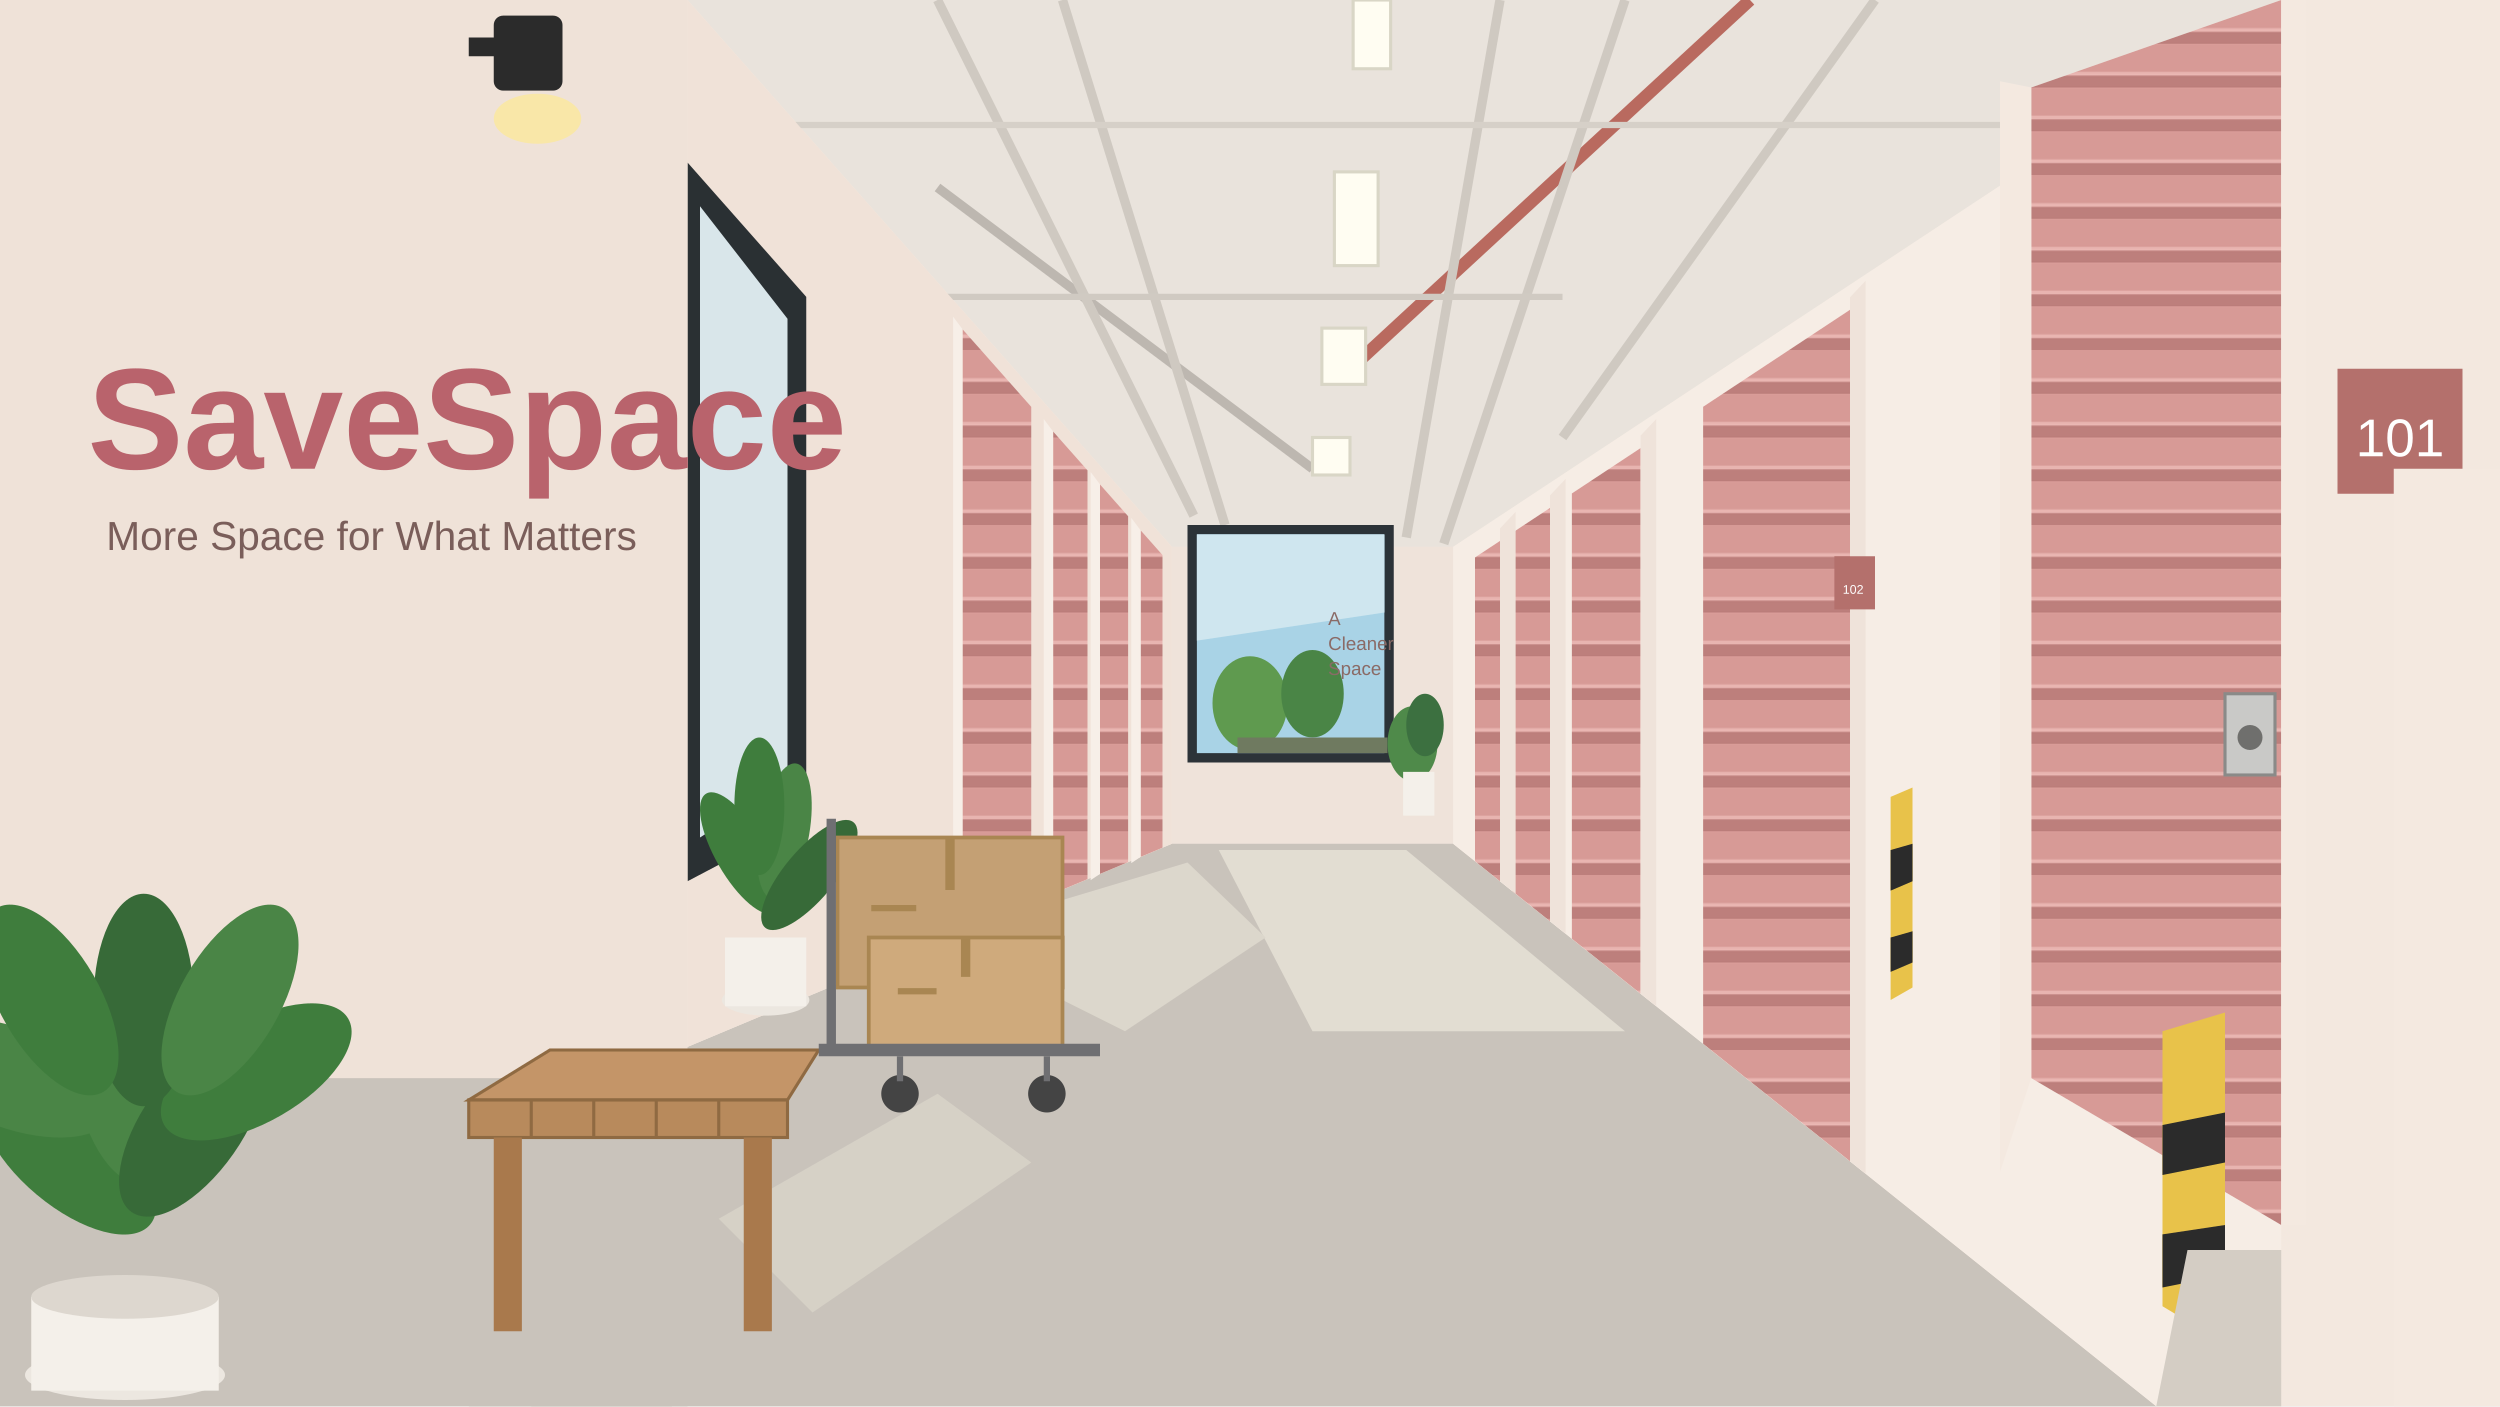
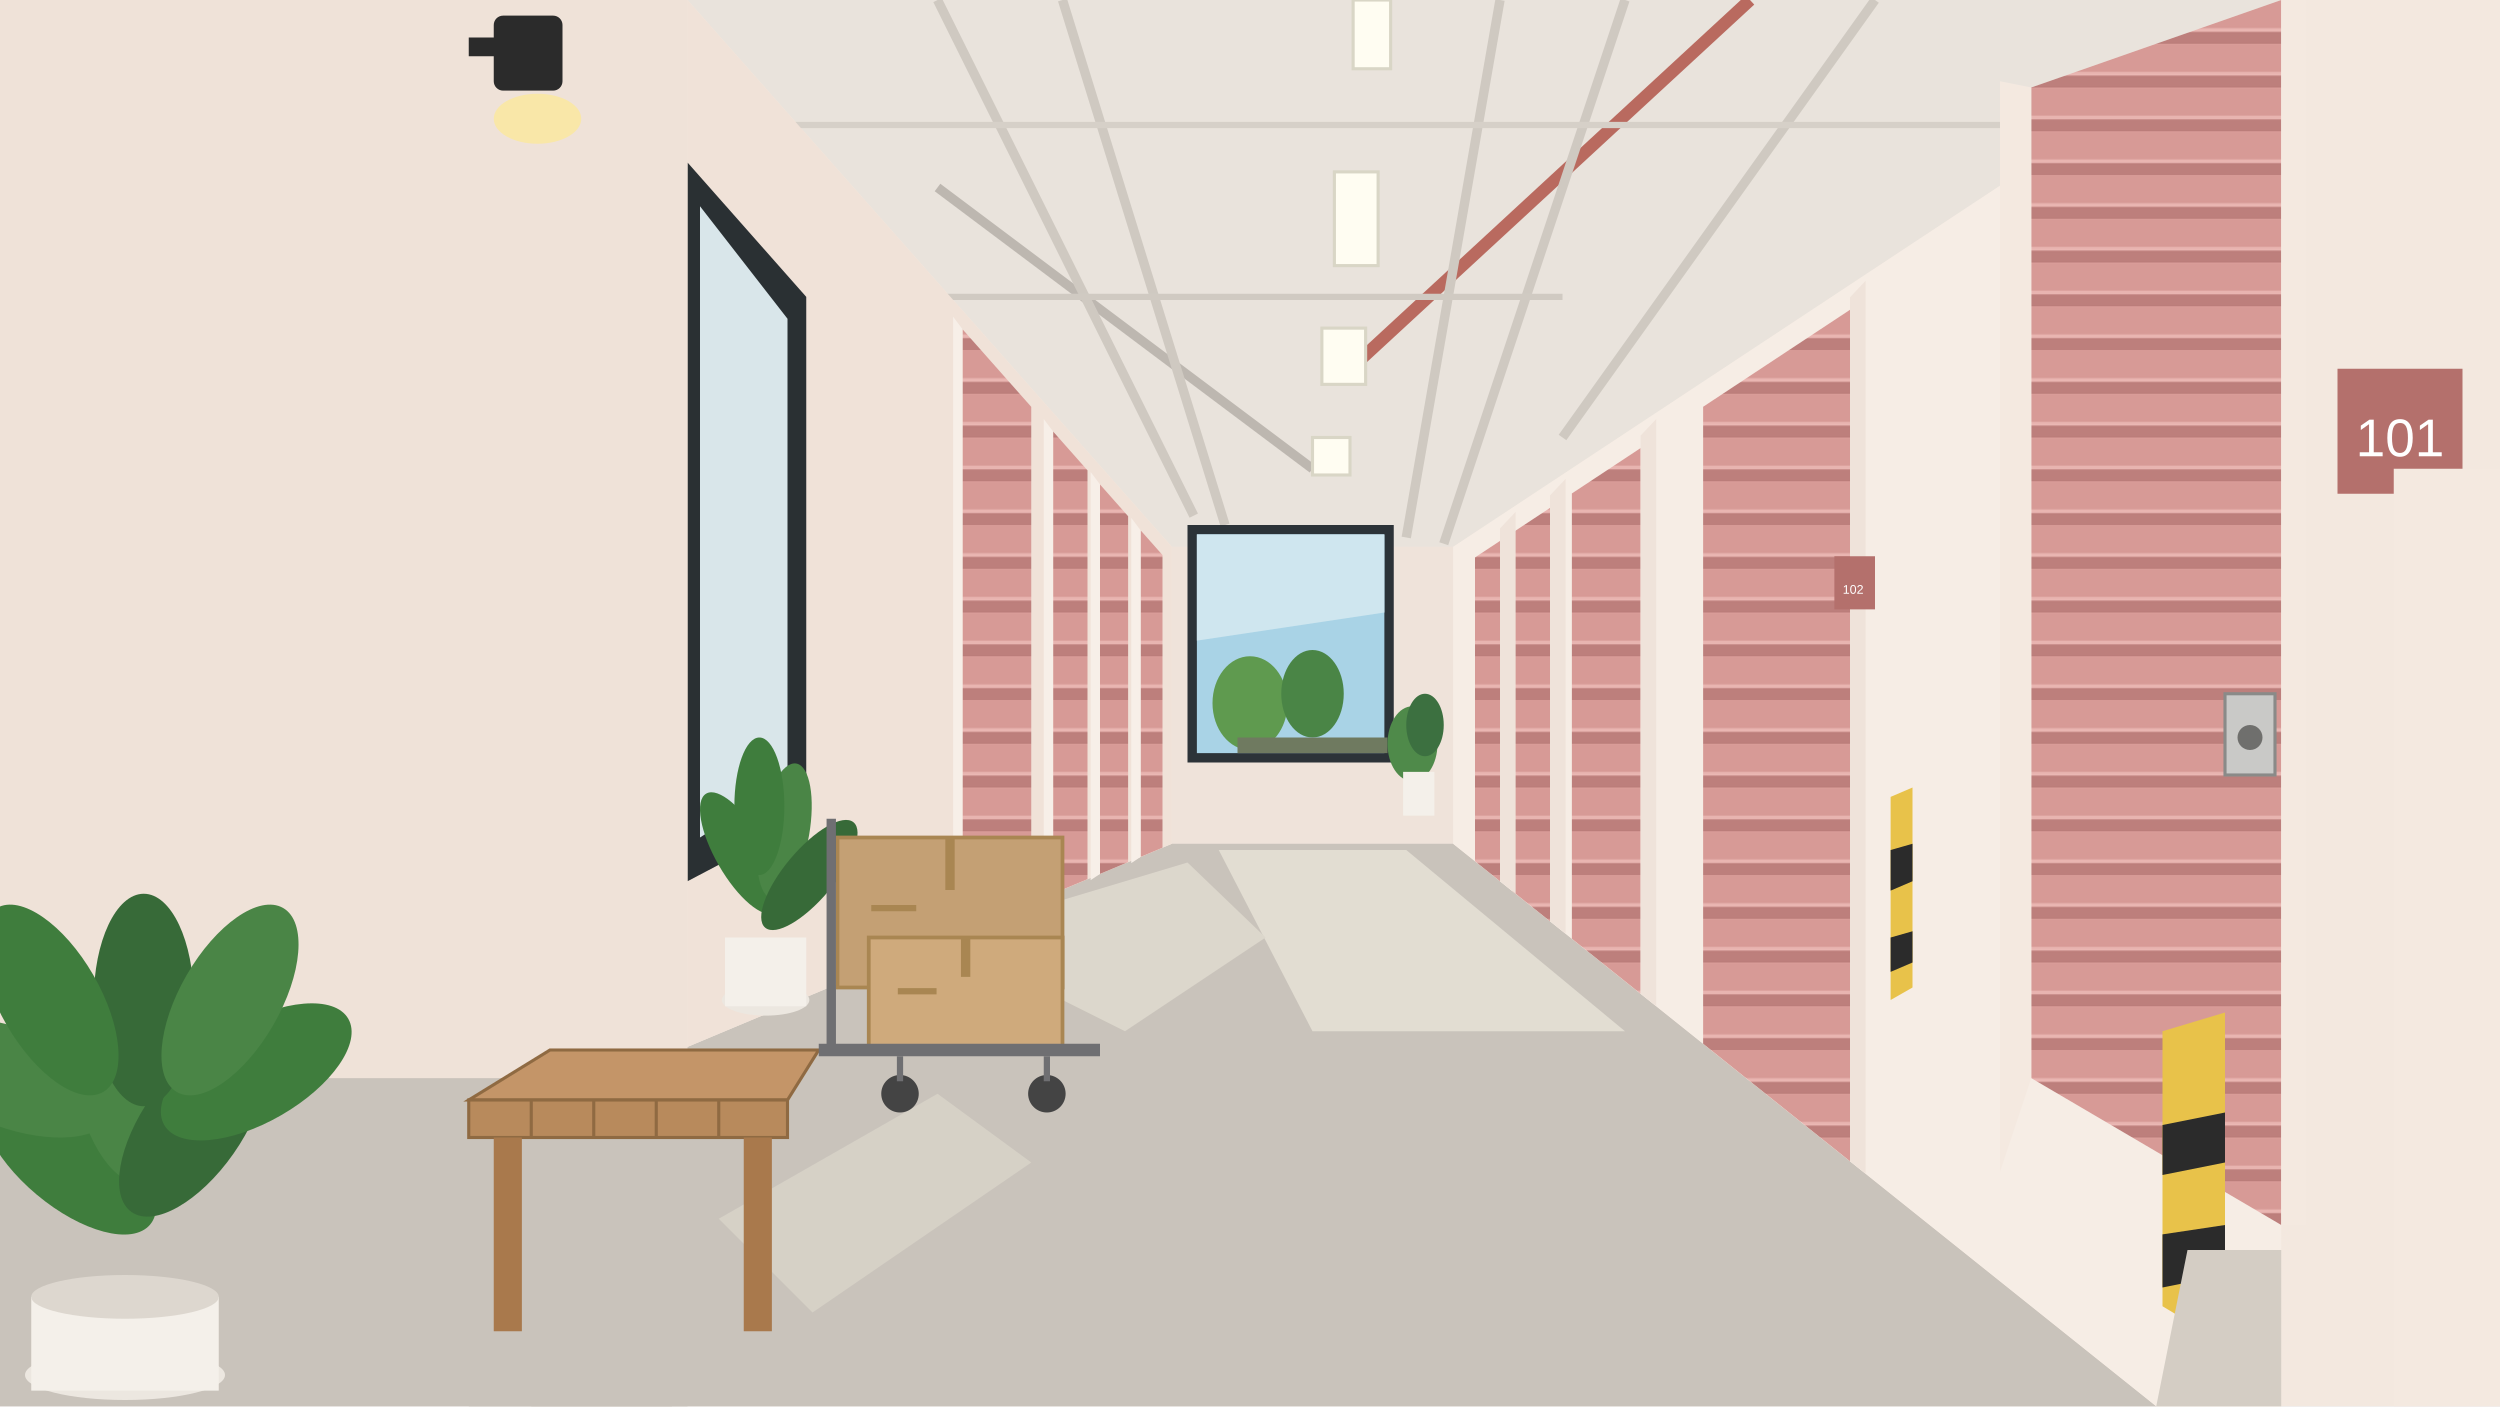
<svg xmlns="http://www.w3.org/2000/svg" viewBox="0 0 800 450" width="800" height="450">
  <defs>
    <pattern id="corr" width="10" height="10" patternUnits="userSpaceOnUse">
      <rect width="10" height="10" fill="#a9aaa5" />
      <rect width="4" height="10" fill="#9a9b96" />
      <rect x="4" width="1.5" height="10" fill="#c3c4bf" />
    </pattern>
    <pattern id="slat" width="10" height="14" patternUnits="userSpaceOnUse">
      <rect width="10" height="14" fill="#d79a96" />
      <rect y="10" width="10" height="4" fill="#bd7f7c" />
      <rect y="9" width="10" height="1.2" fill="#e8b4b0" />
    </pattern>
    <pattern id="slatw" width="10" height="9" patternUnits="userSpaceOnUse">
      <rect width="10" height="9" fill="#d79a96" />
      <rect y="6" width="10" height="3" fill="#bd7f7c" />
    </pattern>
  </defs>
  <rect x="0" y="0" width="800" height="450" fill="#f3e8df" />
  <polygon points="220,0 730,0 465,175 375,175" fill="#e9e3dc" />
  <line x1="560" y1="0" x2="430" y2="120" stroke="#b96a5f" stroke-width="4" />
  <line x1="300" y1="60" x2="420" y2="150" stroke="#bdb7b0" stroke-width="3" />
  <line x1="300" y1="0" x2="382" y2="165" stroke="#cfc9c1" stroke-width="3" />
  <line x1="340" y1="0" x2="392" y2="168" stroke="#cfc9c1" stroke-width="3" />
  <line x1="480" y1="0" x2="450" y2="172" stroke="#cfc9c1" stroke-width="3" />
  <line x1="520" y1="0" x2="462" y2="174" stroke="#cfc9c1" stroke-width="3" />
  <line x1="600" y1="0" x2="500" y2="140" stroke="#cfc9c1" stroke-width="3" />
  <line x1="250" y1="40" x2="640" y2="40" stroke="#d6d0c8" stroke-width="2" />
  <line x1="285" y1="95" x2="500" y2="95" stroke="#d0cac2" stroke-width="2" />
  <rect x="433" y="0" width="12" height="22" fill="#fffdf2" stroke="#d9d6c6" stroke-width="1" />
  <rect x="427" y="55" width="14" height="30" fill="#fffdf2" stroke="#d9d6c6" stroke-width="1" />
  <rect x="423" y="105" width="14" height="18" fill="#fffdf2" stroke="#d9d6c6" stroke-width="1" />
  <rect x="420" y="140" width="12" height="12" fill="#fffdf2" stroke="#d9d6c6" stroke-width="1" />
  <rect x="375" y="175" width="90" height="95" fill="#efe3da" />
  <rect x="380" y="168" width="66" height="76" fill="#2c3338" />
  <rect x="383" y="171" width="60" height="70" fill="#a9d3e6" />
  <polygon points="383,171 443,171 443,196 383,205" fill="#cfe6ef" />
  <ellipse cx="400" cy="225" rx="12" ry="15" fill="#5f9a4f" />
  <ellipse cx="420" cy="222" rx="10" ry="14" fill="#4a8546" />
  <rect x="396" y="236" width="48" height="5" fill="#6f7a60" />
-   <text x="425" y="200" font-family="Arial,sans-serif" font-size="6" font-weight="normal" fill="#8a6a66" text-anchor="start" letter-spacing="0">A</text>
-   <text x="425" y="208" font-family="Arial,sans-serif" font-size="6" font-weight="normal" fill="#8a6a66" text-anchor="start" letter-spacing="0">Cleaner</text>
-   <text x="425" y="216" font-family="Arial,sans-serif" font-size="6" font-weight="normal" fill="#8a6a66" text-anchor="start" letter-spacing="0">Space</text>
  <ellipse cx="452" cy="238" rx="8" ry="12" fill="#4f8a4a" />
  <ellipse cx="456" cy="232" rx="6" ry="10" fill="#3c7040" />
  <rect x="449" y="247" width="10" height="14" fill="#f4f0ea" />
  <polygon points="150,450 220,335 375,270 465,270 690,450" fill="#c9c3bb" />
  <polygon points="390,272 450,272 520,330 420,330" fill="#e2ddd2" />
  <polygon points="300,300 380,276 405,300 360,330" fill="#dcd7cc" />
  <polygon points="230,390 300,350 330,372 260,420" fill="#d6d1c6" />
  <polygon points="220,0 375,175 375,270 220,335" fill="#f0e2d8" />
  <polygon points="220,52 258,95 258,262 220,282" fill="#2a3033" />
  <polygon points="224,66 252,102 252,250 224,268" fill="#d9e6ea" />
  <polygon points="308,105.355 330,130.194 330,288.871 308,298.097" fill="url(#slat)" />
  <polygon points="305,101.355 308,105.355 308,298.097 305,300.097" fill="#f7efe8" />
  <polygon points="337,138.097 348,150.516 348,281.323 337,285.935" fill="url(#slat)" />
  <polygon points="334,134.097 337,138.097 337,285.935 334,287.935" fill="#f7efe8" />
  <polygon points="352,155.032 361,165.194 361,275.871 352,279.645" fill="url(#slat)" />
  <polygon points="349,151.032 352,155.032 352,279.645 349,281.645" fill="#f7efe8" />
  <polygon points="365,169.71 372,177.613 372,271.258 365,274.194" fill="url(#slat)" />
  <polygon points="362,165.71 365,169.71 365,274.194 362,276.194" fill="#f7efe8" />
  <polygon points="730,0 465,175 465,270 690,450 730,450" fill="#f6ede5" />
  <polygon points="545,130.17 592,99.132 592,371.6 545,334" fill="url(#slat)" />
  <polygon points="592,95.132 597,89.83 597,375.6 592,371.6" fill="#efe3da" />
  <polygon points="503,157.906 525,143.377 525,318 503,300.4" fill="url(#slat)" />
  <polygon points="525,139.377 530,134.075 530,322 525,318" fill="#efe3da" />
  <polygon points="484,170.453 496,162.528 496,294.8 484,285.2" fill="url(#slat)" />
  <polygon points="496,158.528 501,153.226 501,298.8 496,294.8" fill="#efe3da" />
  <polygon points="472,178.377 480,173.094 480,282 472,275.6" fill="url(#slat)" />
  <polygon points="480,169.094 485,163.792 485,286 480,282" fill="#efe3da" />
  <rect x="587" y="178" width="13" height="17" fill="#b4706c" />
  <text x="593" y="190" font-family="Arial,sans-serif" font-size="4" font-weight="normal" fill="#fff" text-anchor="middle" letter-spacing="0">102</text>
  <polygon points="650,28 730,0 730,392 650,345" fill="url(#slat)" />
  <polygon points="640,26 650,28 650,345 640,375" fill="#f4e9e0" />
  <polygon points="730,0 738,0 738,392 730,392" fill="#f4e9e0" />
  <rect x="748" y="118" width="40" height="40" fill="#b4706c" />
  <text x="768" y="146" font-family="Arial,sans-serif" font-size="17" font-weight="normal" fill="#fff" text-anchor="middle" letter-spacing="0">101</text>
  <rect x="712" y="222" width="16" height="26" fill="#c9c9c7" stroke="#8a8a88" stroke-width="1" />
  <ellipse cx="720" cy="236" rx="4" ry="4" fill="#6f6f6d" />
  <polygon points="692,330 712,324 712,430 692,418" fill="#e8c24a" />
  <polygon points="692,360 712,356 712,372 692,376" fill="#2b2b2b" />
  <polygon points="692,395 712,392 712,408 692,412" fill="#2b2b2b" />
  <polygon points="605,255 612,252 612,316 605,320" fill="#e8c24a" />
  <polygon points="605,272 612,270 612,282 605,285" fill="#2b2b2b" />
  <polygon points="605,300 612,298 612,308 605,311" fill="#2b2b2b" />
  <rect x="766" y="150" width="34" height="300" fill="#f4e9e0" />
  <polygon points="690,450 730,450 730,400 700,400" fill="#d4cdc4" />
  <rect x="0" y="0" width="220" height="345" fill="#efe2d8" />
-   <text x="28" y="150" font-family="Arial,sans-serif" font-size="46" font-weight="bold" fill="#b9636c" text-anchor="start" letter-spacing="0">SaveSpace</text>
-   <text x="34" y="176" font-family="Arial,sans-serif" font-size="13" font-weight="normal" fill="#7a5e5a" text-anchor="start" letter-spacing="0">More Space for What Matters</text>
  <rect x="0" y="345" width="220" height="105" fill="#c9c3bb" />
  <polygon points="170,450 220,345 240,345 215,450" fill="#c9c3bb" />
  <rect x="158" y="5" width="22" height="24" fill="#2b2b2b" rx="3" />
  <rect x="150" y="12" width="10" height="6" fill="#2b2b2b" />
  <ellipse cx="172" cy="38" rx="14" ry="8" fill="#f9e7a8" />
  <polygon points="150,352 252,352 262,336 176,336" fill="#c49568" stroke="#8f6a42" stroke-width="1" />
  <polygon points="150,352 252,352 252,364 150,364" fill="#b88a5c" stroke="#8f6a42" stroke-width="1" />
  <line x1="170" y1="352" x2="170" y2="364" stroke="#8f6a42" stroke-width="1" />
  <line x1="190" y1="352" x2="190" y2="364" stroke="#8f6a42" stroke-width="1" />
  <line x1="210" y1="352" x2="210" y2="364" stroke="#8f6a42" stroke-width="1" />
  <line x1="230" y1="352" x2="230" y2="364" stroke="#8f6a42" stroke-width="1" />
  <rect x="158" y="364" width="9" height="62" fill="#a9794c" />
  <rect x="238" y="364" width="9" height="62" fill="#a9794c" />
  <ellipse cx="40" cy="440" rx="32" ry="8" fill="#ece7e0" />
  <rect x="10" y="415" width="60" height="30" fill="#f4f0ea" />
  <ellipse cx="40" cy="415" rx="30" ry="7" fill="#ddd7cf" />
  <ellipse cx="22" cy="370" rx="16" ry="34" fill="#3f7d3d" transform="rotate(-50 22 370)" />
  <ellipse cx="40" cy="345" rx="16" ry="34" fill="#4a8546" transform="rotate(-10 40 345)" />
  <ellipse cx="61.6" cy="360" rx="16" ry="34" fill="#376a38" transform="rotate(35 61.6 360)" />
  <ellipse cx="4" cy="345" rx="16" ry="34" fill="#4a8546" transform="rotate(-70 4 345)" />
  <ellipse cx="82" cy="343" rx="16" ry="34" fill="#3f7d3d" transform="rotate(60 82 343)" />
  <ellipse cx="46" cy="320" rx="16" ry="34" fill="#376a38" />
  <ellipse cx="16" cy="320" rx="16" ry="34" fill="#3f7d3d" transform="rotate(-30 16 320)" />
  <ellipse cx="73.6" cy="320" rx="16" ry="34" fill="#4a8546" transform="rotate(30 73.6 320)" />
  <ellipse cx="245" cy="320" rx="14" ry="5" fill="#ece7e0" />
  <rect x="232" y="300" width="26" height="22" fill="#f4f0ea" />
  <ellipse cx="237" cy="273" rx="8" ry="22" fill="#3f7d3d" transform="rotate(-30 237 273)" />
  <ellipse cx="251" cy="266" rx="8" ry="22" fill="#4a8546" transform="rotate(10 251 266)" />
  <ellipse cx="259" cy="280" rx="8" ry="22" fill="#376a38" transform="rotate(40 259 280)" />
  <ellipse cx="243" cy="258" rx="8" ry="22" fill="#3f7d3d" />
  <rect x="268" y="268" width="72" height="48" fill="#c4a074" stroke="#a98652" stroke-width="1.2" />
  <rect x="302.5" y="268" width="3" height="16.8" fill="#a98652" />
  <rect x="278.8" y="289.6" width="14.4" height="2" fill="#a98652" />
  <rect x="278" y="300" width="62" height="36" fill="#cfaa7c" stroke="#a98652" stroke-width="1.2" />
  <rect x="307.5" y="300" width="3" height="12.6" fill="#a98652" />
  <rect x="287.3" y="316.2" width="12.4" height="2" fill="#a98652" />
  <rect x="262" y="334" width="90" height="4" fill="#6f6f72" />
  <line x1="266" y1="262" x2="266" y2="336" stroke="#6f6f72" stroke-width="3" />
  <ellipse cx="288" cy="350" rx="6" ry="6" fill="#444" />
  <ellipse cx="335" cy="350" rx="6" ry="6" fill="#444" />
  <line x1="288" y1="338" x2="288" y2="346" stroke="#6f6f72" stroke-width="2" />
  <line x1="335" y1="338" x2="335" y2="346" stroke="#6f6f72" stroke-width="2" />
</svg>
